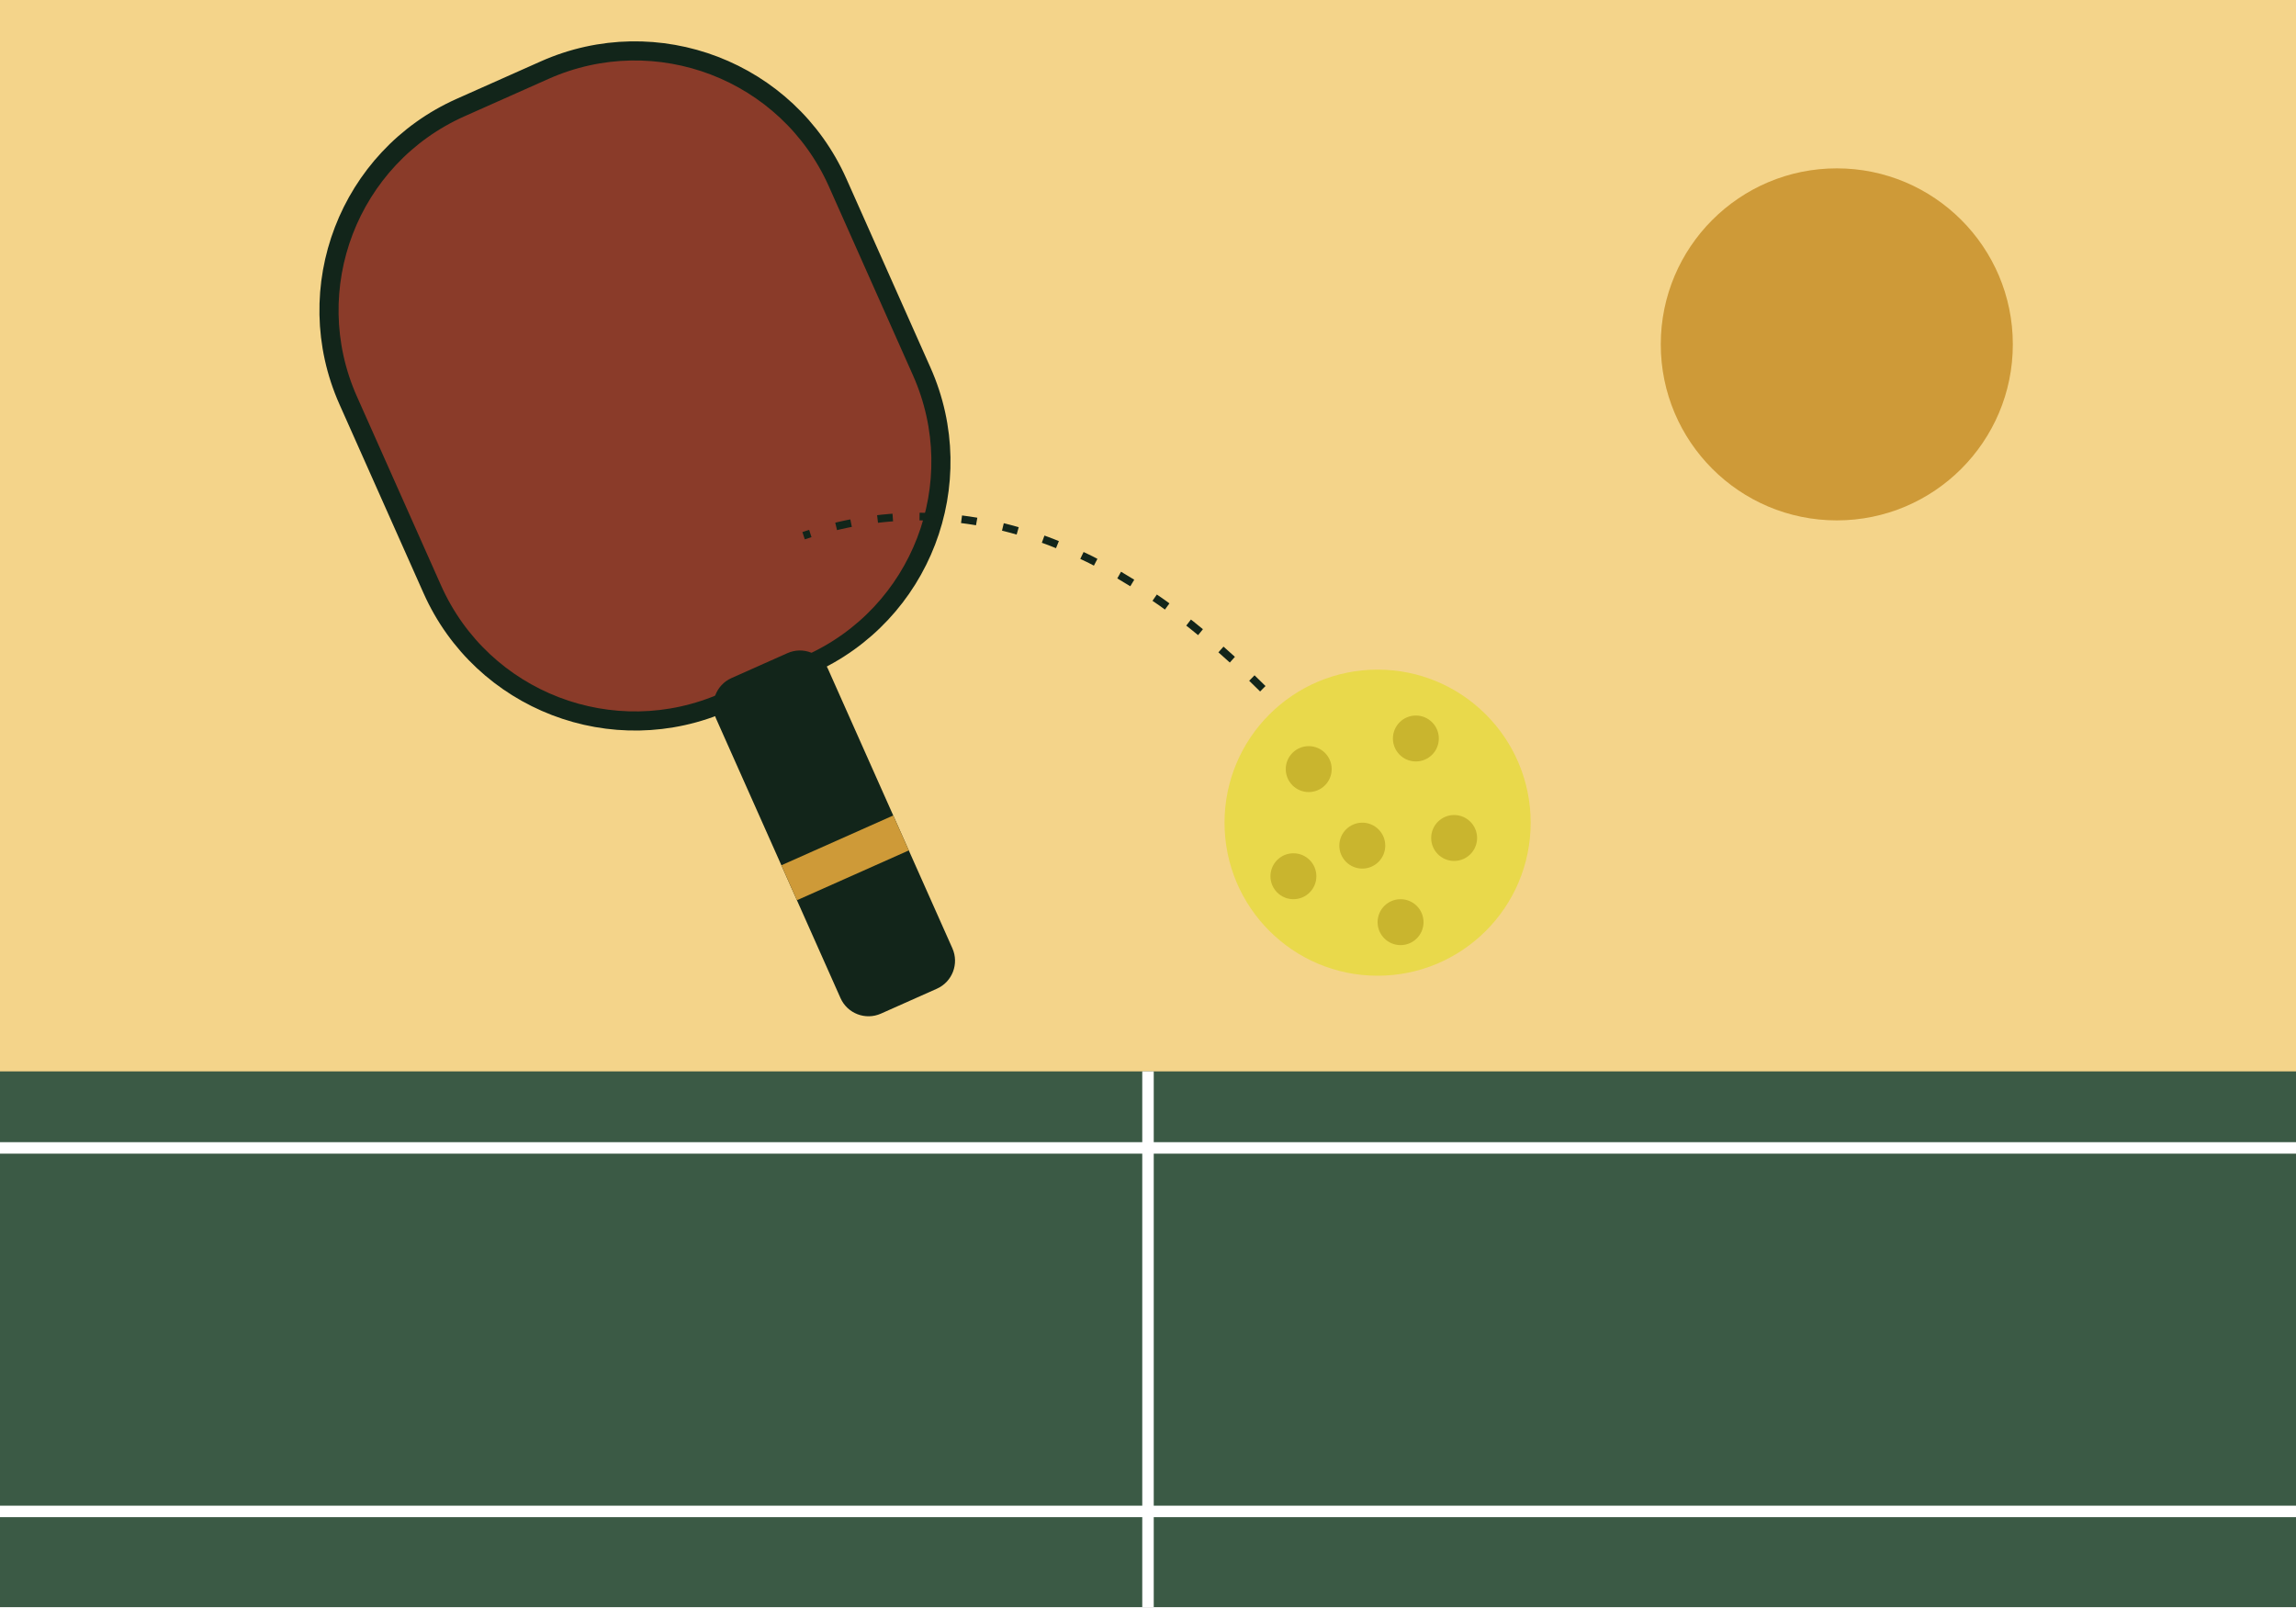
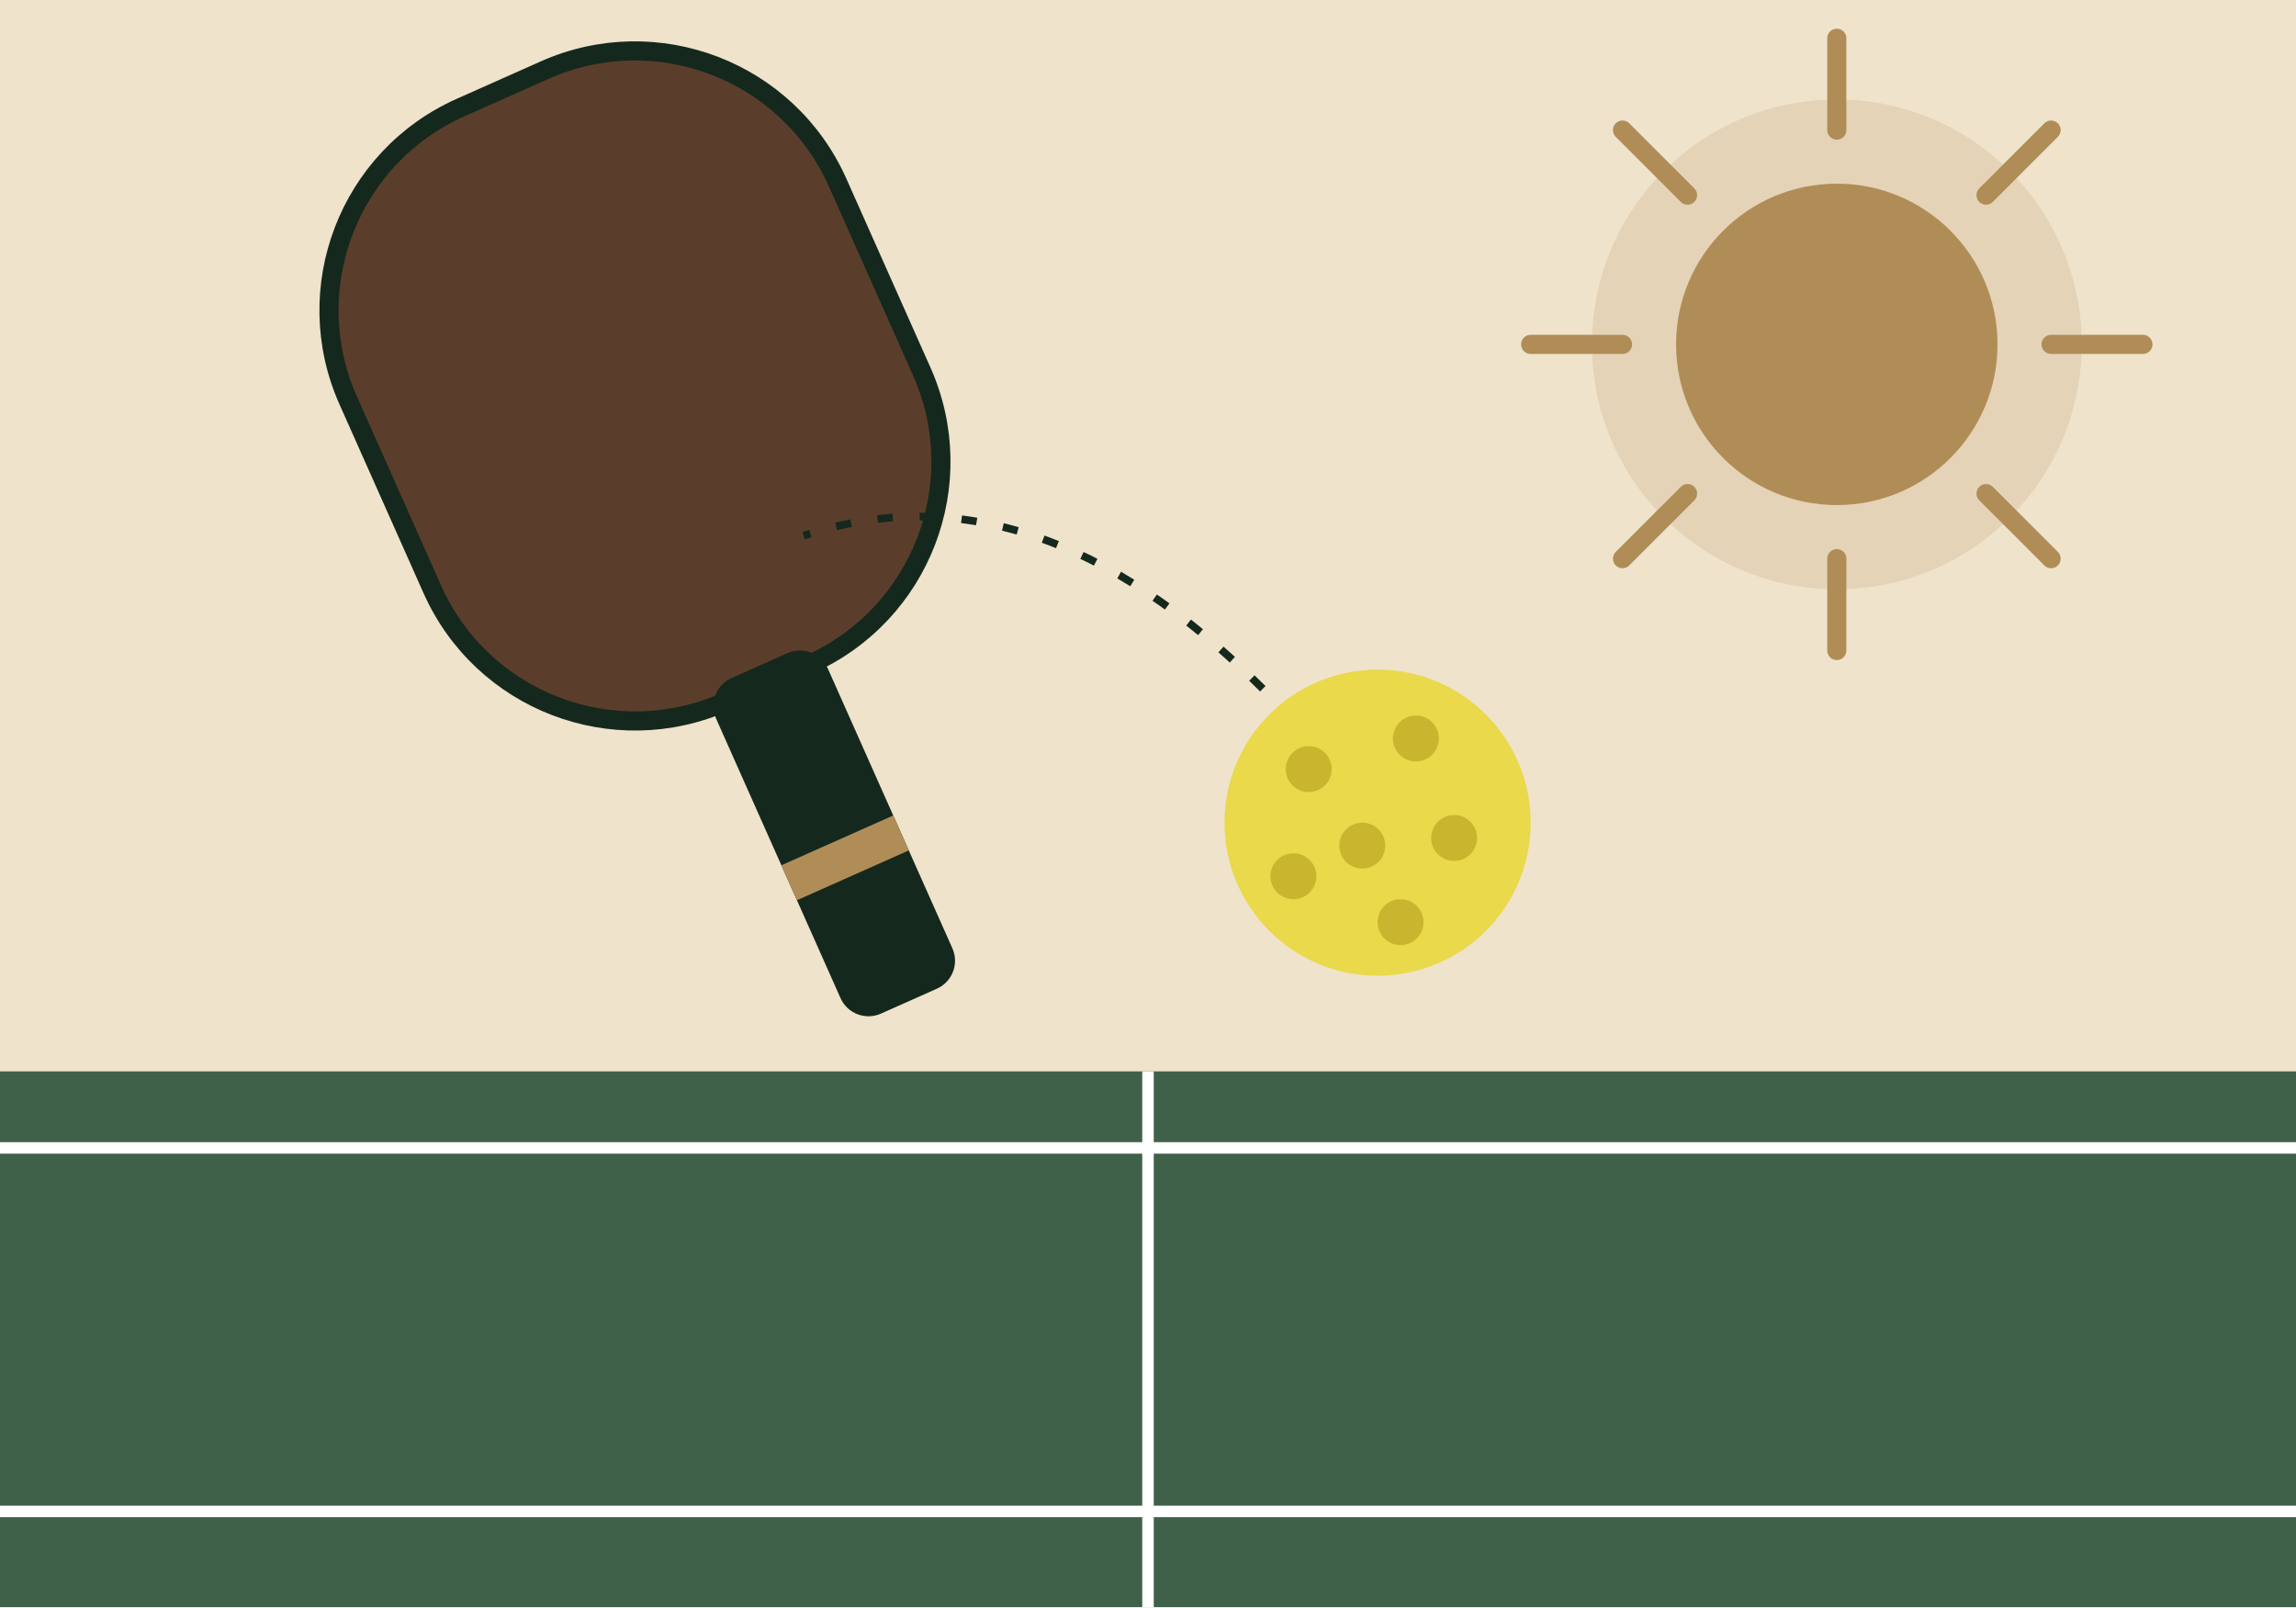
<svg xmlns="http://www.w3.org/2000/svg" viewBox="0 0 600 420" role="img" aria-label="Illustration of a pickleball paddle and ball on a sunny court">
-   <rect width="600" height="420" fill="#F4D48A" />
-   <circle cx="480" cy="90" r="46" fill="#CE9A38" />
-   <rect x="0" y="280" width="600" height="140" fill="#3B5A45" />
+   <style>
+ @media (prefers-reduced-motion: no-preference){
+ .bob{animation:bob 4s ease-in-out infinite;transform-box:fill-box;transform-origin:center}
+ .sway{animation:sway 5s ease-in-out infinite;transform-box:fill-box;transform-origin:bottom center}
+ .steam{animation:steam 3.2s ease-in-out infinite;opacity:0}
+ .steam.d2{animation-delay:1s}.steam.d3{animation-delay:2s}
+ .twinkle{animation:tw 2.6s ease-in-out infinite}
+ .twinkle:nth-of-type(2n){animation-delay:.8s}.twinkle:nth-of-type(3n){animation-delay:1.6s}
+ .wave{animation:wave 6s linear infinite}
+ .bx{animation:bx 3.2s ease-in-out infinite alternate}
+ .by{animation:by .8s cubic-bezier(.5,0,.5,1) infinite alternate}
+ .toss{animation:toss 2.4s ease-in-out infinite}
+ .drift{animation:drift 9s ease-in-out infinite alternate}
+ .spin{animation:spin 30s linear infinite;transform-box:fill-box;transform-origin:center}
+ }
+ @keyframes bob{50%{transform:translateY(-8px)}}
+ @keyframes sway{0%,100%{transform:rotate(-2.5deg)}50%{transform:rotate(2.5deg)}}
+ @keyframes steam{0%{opacity:0;transform:translateY(12px)}35%{opacity:.9}100%{opacity:0;transform:translateY(-26px)}}
+ @keyframes tw{0%,100%{opacity:1}50%{opacity:.45}}
+ @keyframes wave{to{transform:translateX(-60px)}}
+ @keyframes bx{from{transform:translateX(-120px)}to{transform:translateX(90px)}}
+ @keyframes by{from{transform:translateY(-40px)}to{transform:translateY(20px)}}
+ @keyframes toss{0%,100%{transform:translateY(0)}50%{transform:translateY(-34px)}}
+ @keyframes drift{to{transform:translateX(40px)}}
+ @keyframes spin{to{transform:rotate(360deg)}}
+ </style>
+   <rect width="600" height="420" fill="#EFE3CC" />
+   <g class="spin">
+     <circle cx="480" cy="90" r="64" fill="#B08D57" opacity=".18" />
+     <path d="M480 10v24M480 146v24M400 90h24M536 90h24M424 34l17 17M519 129l17 17M424 146l17-17M519 51l17-17" stroke="#B08D57" stroke-width="5" stroke-linecap="round" />
+   </g>
+   <circle cx="480" cy="90" r="42" fill="#B08D57" />
+   <rect x="0" y="280" width="600" height="140" fill="#3F6149" />
  <path d="M0 300H600M0 395H600M300 280V420" stroke="#fff" stroke-width="3" />
  <g transform="translate(170 110) rotate(-24)">
-     <rect x="-70" y="-95" width="140" height="170" rx="58" fill="#8A3B29" />
-     <rect x="-70" y="-95" width="140" height="170" rx="58" fill="none" stroke="#12251A" stroke-width="5" />
-     <rect x="-16" y="70" width="32" height="96" rx="8" fill="#12251A" />
-     <rect x="-16" y="120" width="32" height="10" fill="#CE9A38" />
+     <rect x="-70" y="-95" width="140" height="170" rx="58" fill="#5A3E2B" />
+     <rect x="-70" y="-95" width="140" height="170" rx="58" fill="none" stroke="#15281D" stroke-width="5" />
+     <rect x="-16" y="70" width="32" height="96" rx="8" fill="#15281D" />
+     <rect x="-16" y="120" width="32" height="10" fill="#B08D57" />
  </g>
  <g transform="translate(360 215)">
-     <circle r="40" fill="#E9D94B" />
-     <circle cx="-18" cy="-14" r="6" fill="#C9B52E" />
-     <circle cx="10" cy="-22" r="6" fill="#C9B52E" />
-     <circle cx="20" cy="4" r="6" fill="#C9B52E" />
-     <circle cx="-4" cy="6" r="6" fill="#C9B52E" />
-     <circle cx="-22" cy="14" r="6" fill="#C9B52E" />
-     <circle cx="6" cy="26" r="6" fill="#C9B52E" />
+     <g class="bob">
+       <circle r="40" fill="#E9D94B" />
+       <circle cx="-18" cy="-14" r="6" fill="#C9B52E" />
+       <circle cx="10" cy="-22" r="6" fill="#C9B52E" />
+       <circle cx="20" cy="4" r="6" fill="#C9B52E" />
+       <circle cx="-4" cy="6" r="6" fill="#C9B52E" />
+       <circle cx="-22" cy="14" r="6" fill="#C9B52E" />
+       <circle cx="6" cy="26" r="6" fill="#C9B52E" />
+     </g>
  </g>
-   <path d="M330 180 q-60 -60 -120 -40" stroke="#12251A" stroke-width="2" stroke-dasharray="4 7" fill="none" />
+   <path d="M330 180 q-60 -60 -120 -40" stroke="#15281D" stroke-width="2" stroke-dasharray="4 7" fill="none" />
</svg>
